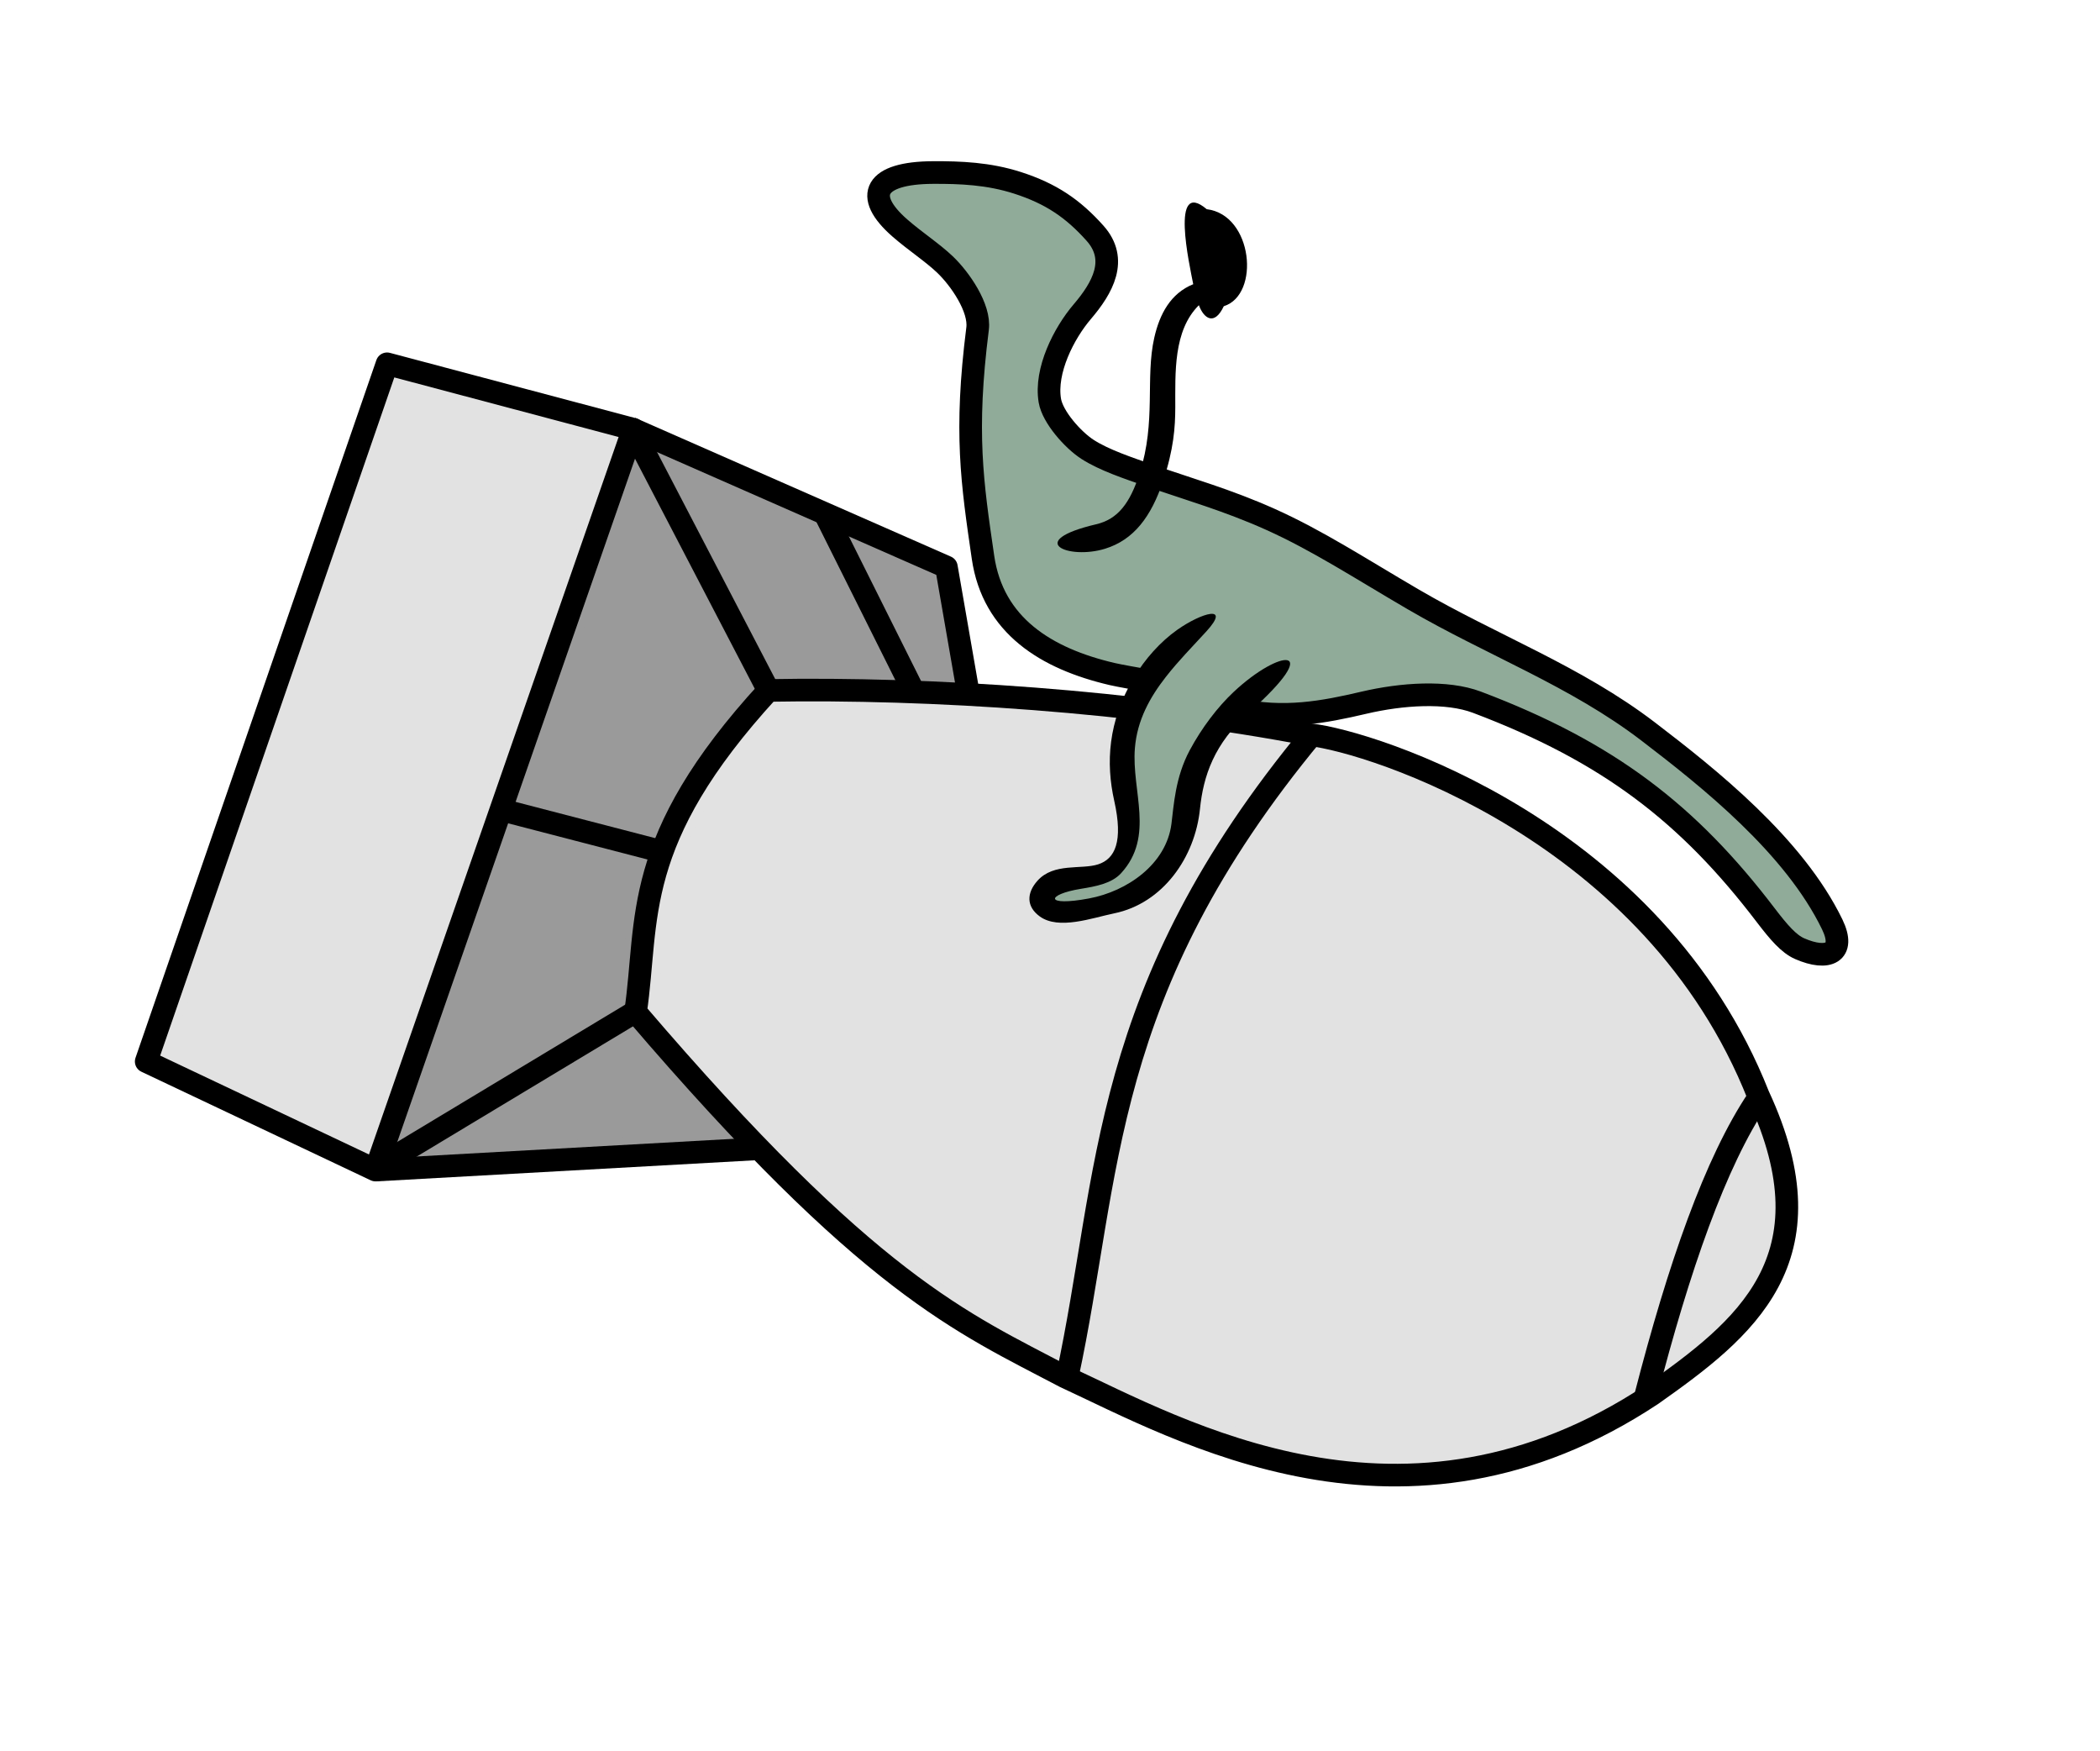
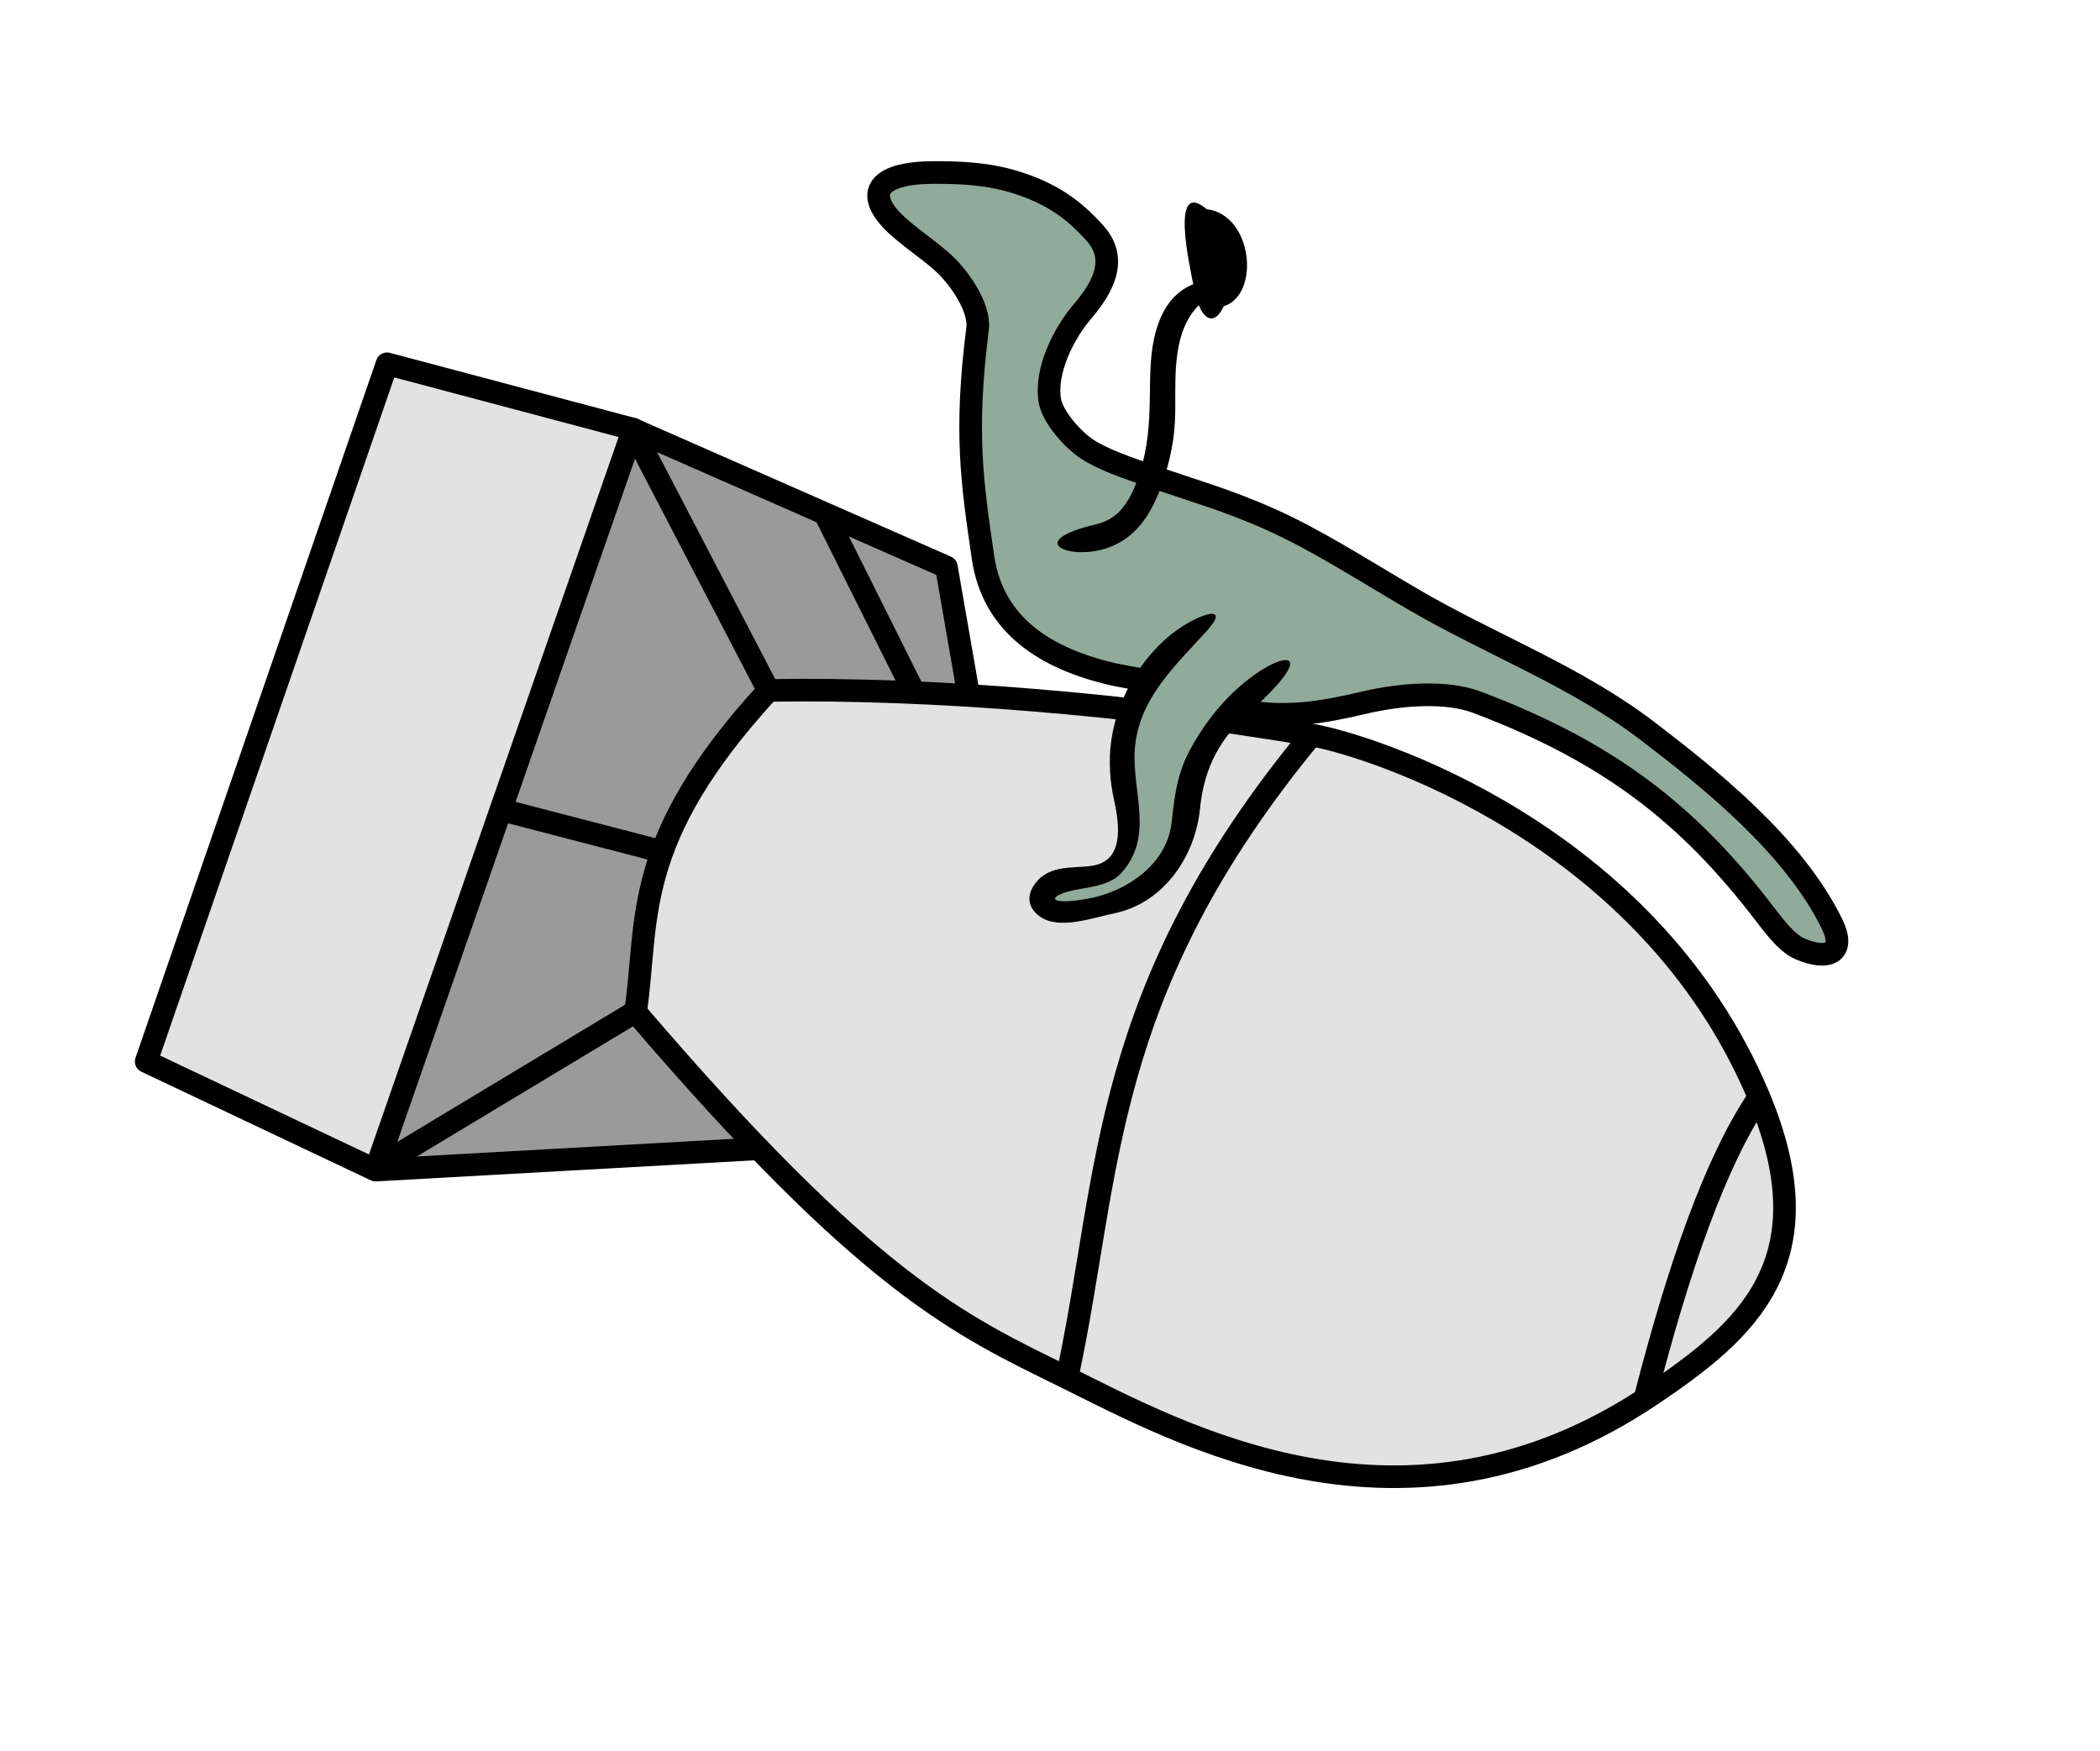
<svg xmlns="http://www.w3.org/2000/svg" width="6in" height="5in" id="svg2985" version="1.1" style="display:inline">
  <defs id="defs2987" />
  <g id="layer2" style="display:inline" transform="translate(-211.6181,-124.0045)">
    <g id="g3445">
      <path id="path3963" d="m 696.234,441.266 c 4.174,16.064 1.239,29.397 -9.176,41.695 -11.382,11.654 -25.775,22.297 -39.406,29.08 -12.705,6.3 -25.934,10.322 -40.152,12.21 -5.071,0.673 -19.474,0.846 -23.386,0.281 l 0,0 c -0.955,-0.138 -4.548,-0.601 -7.986,-1.03 -13.426,-1.673 -30.879,-6.968 -47.914,-14.536 -12.094,-6.482 -26.035,-12.026 -36.804,-17.943 -17.302,-9.545 -25.944,-15.434 -40.273,-27.434 -14.047,-11.763 -45.247,-43.855 -60.576,-62.309 -0.789,-0.95 -0.761,-2.878 0.18,-12.15 2.934,-28.917 8.834,-42.926 27.76,-65.922 l 5.555,-6.748 24.303,0.438 c 23.365,0.421 43.719,1.516 60.859,3.277 22.07,2.181 44.96,5.844 64.73,9.67 5.058,0 22.273,6.066 35.512,12.514 34.701,16.9 61.885,41.732 76.414,73.137 4.046,8.23 8.216,17.569 10.36,25.768 z" style="fill:#e2e2e2;fill-opacity:1;stroke:#e2e2e2;stroke-width:4.306;stroke-linecap:butt;stroke-linejoin:round;stroke-miterlimit:4;stroke-dasharray:none;stroke-opacity:1" />
    </g>
    <path style="fill:#e2e2e2;fill-opacity:1;stroke:#e2e2e2;stroke-width:4.306;stroke-linecap:butt;stroke-linejoin:round;stroke-miterlimit:4;stroke-dasharray:none;stroke-opacity:1" d="m 255.863,413.104 c 4.877,-13.798 59.92,-175.167 63.416,-185.949 10.393,2.569 49.934,12.907 61.65,16.272 -5.098,14.339 -63.503,184.187 -67.938,197.872 -18.193,-8.721 -43.076,-20.48 -57.128,-28.195 z" id="path3969" />
    <path style="fill:#9a9a9a;fill-opacity:1;stroke:#9a9a9a;stroke-width:4.306;stroke-linecap:butt;stroke-linejoin:round;stroke-miterlimit:4;stroke-dasharray:none;stroke-opacity:1" d="m 413.145,436.63 c -8.127,-10.456 -19.396,-22.554 -29.786,-33.868 1.536,-41.009 12.679,-62.046 37.479,-92.287 18.172,0.636 37.071,0.524 53.088,0.726 -1.768,-7.983 -4.12,-23.024 -5.291,-29.145 -20.295,-10.123 -71.337,-32.279 -81.358,-36.036 -24.531,70.28 -47.152,130.687 -67.855,194.668 6.276,0.371 63.866,-2.819 93.723,-4.057 z" id="path3971" />
  </g>
  <g id="g3821" style="display:inline;opacity:1" transform="translate(-211.6181,-124.0045)">
    <g id="g3852" transform="translate(13.74839,-23.56868)">
      <path style="fill:none;stroke:#000000;stroke-width:6.201;stroke-linecap:butt;stroke-linejoin:round;stroke-miterlimit:4;stroke-dasharray:none;stroke-opacity:1" d="m 237.968,438.652 66.065,-191.319 67.541,17.937 -70.706,203.157 z" id="path3002" />
      <path style="fill:none;stroke:#000000;stroke-width:6.201;stroke-linecap:butt;stroke-linejoin:miter;stroke-miterlimit:4;stroke-dasharray:none;stroke-opacity:1" d="M 379.186,381.027 334.749,369.488" id="path3824" />
      <path style="fill:none;stroke:#000000;stroke-width:6.201;stroke-linecap:butt;stroke-linejoin:miter;stroke-miterlimit:4;stroke-dasharray:none;stroke-opacity:1" d="m 371.575,425.341 -70.952,42.718" id="path3826" />
      <path style="fill:none;stroke:#000000;stroke-width:6.201;stroke-linecap:butt;stroke-linejoin:miter;stroke-miterlimit:4;stroke-dasharray:none;stroke-opacity:1" d="m 405.129,462.622 -104.284,5.814" id="path3828" />
      <path style="fill:none;stroke:#000000;stroke-width:6.201;stroke-linecap:butt;stroke-linejoin:miter;stroke-miterlimit:4;stroke-dasharray:none;stroke-opacity:1" d="M 408.635,336.92 371.329,265.27" id="path3830" />
      <path style="fill:none;stroke:#000000;stroke-width:6.201;stroke-linecap:butt;stroke-linejoin:miter;stroke-miterlimit:4;stroke-dasharray:none;stroke-opacity:1" d="M 448.215,336.674 424.003,288.187" id="path3832" />
      <path style="fill:none;stroke:#000000;stroke-width:6.201;stroke-linecap:butt;stroke-linejoin:round;stroke-miterlimit:4;stroke-dasharray:none;stroke-opacity:1" d="M 463.517,337.94 457.452,303.049 370.856,264.989" id="path3834" />
-       <path style="fill:none;stroke:#000000;stroke-width:6.201;stroke-linecap:butt;stroke-linejoin:miter;stroke-miterlimit:4;stroke-dasharray:none;stroke-opacity:1" d="m 408.654,336.903 c -37.893,41.277 -32.733,62.683 -36.456,88.189 64.067,74.928 89.488,85.122 117.701,99.993 31.607,14.621 93.109,49.905 161.101,4.861 25.211,-17.807 50.045,-37.02 29.165,-81.939 C 651.443,375.325 574.091,350.939 557.255,349.055 509.137,339.78 452.896,336.118 408.654,336.903 Z" id="path3836" />
+       <path style="fill:none;stroke:#000000;stroke-width:6.201;stroke-linecap:butt;stroke-linejoin:miter;stroke-miterlimit:4;stroke-dasharray:none;stroke-opacity:1" d="m 408.654,336.903 c -37.893,41.277 -32.733,62.683 -36.456,88.189 64.067,74.928 89.096,85.891 117.701,99.993 31.235,15.4 93.48,50.461 161.101,4.861 25.591,-17.257 48.415,-36.298 29.165,-81.939 C 649.792,375.999 573.952,351.923 557.255,349.055 508.958,340.758 452.896,336.118 408.654,336.903 Z" id="path3836" />
      <path style="fill:none;stroke:#000000;stroke-width:6.201;stroke-linecap:butt;stroke-linejoin:miter;stroke-miterlimit:4;stroke-dasharray:none;stroke-opacity:1" d="m 557.949,348.708 c -58.828,70.918 -55.385,121.078 -67.357,176.377" id="path3838" />
      <path style="fill:none;stroke:#000000;stroke-width:6.201;stroke-linecap:butt;stroke-linejoin:miter;stroke-miterlimit:4;stroke-dasharray:none;stroke-opacity:1" d="m 680.164,448.701 c -11.825,17.54 -21.847,46.498 -30.901,81.592" id="path3840" />
    </g>
  </g>
  <g id="layer5" style="display:inline">
    <path style="opacity:1;fill:#90ab99;fill-opacity:1;stroke:#90ab99;stroke-width:7.2;stroke-miterlimit:4;stroke-dasharray:none;stroke-opacity:1" d="m 352.299,148.636 c 2.535,1.365 10.522,5.928 17.75,10.14 17.992,10.485 21.729,12.505 40.392,21.83 19.995,9.991 22.598,10.374 32.604,17.285 28.444,19.646 39.522,29.932 50.385,46.344 5.423,8.193 7.505,11.231 7.299,13.709 -0.279,2.542 -2.32,1.729 -4.153,0.796 -2.611,-1.37 -6.552,-3.144 -13.135,-11.889 -15.758,-20.935 -42.331,-42.343 -66.105,-53.254 -11.098,-5.094 -16.333,-6.259 -27.894,-6.211 -8.575,0.036 -12.363,0.61 -21.5,3.262 -3.013,0.874 -5.502,1.135 -12.668,1.328 l -8.918,0.24 c -13.317,0.865 -10.212,-2.443 -16.607,6.96 -5.114,7.89 -7.292,14.002 -8.506,23.869 -0.896,7.277 -2.57,10.779 -7.268,15.203 -3.922,3.693 -8.13,6.038 -13.125,7.315 -4.99,1.276 -10.185,1.804 -10.632,1.082 -0.496,-0.803 2.247,-1.828 7.5,-2.8 5.785,-1.071 8.034,-2.092 10.406,-4.726 4.641,-5.152 5.493,-10.116 4.038,-23.516 -0.779,-7.178 -0.829,-9.055 -0.317,-12.038 -0.509,-7.065 5.448,-12.494 5.581,-16.254 0.094,-2.646 -3.857,-4.465 -9.937,-5.444 -9.807,-1.654 -18.548,-5.501 -24.028,-10.575 -9.611,-8.898 -12.791,-20.443 -13.825,-50.188 -0.276,-7.936 -0.162,-10.493 0.8,-18 2.588,-20.202 0.304,-25.567 -16.745,-39.321 -6.353,-5.125 -9.366,-8.359 -9.157,-9.827 0.4,-2.814 8.141,-3.965 19.364,-2.878 12.196,1.181 21.298,4.687 29.062,11.195 5.121,4.292 6.699,6.648 6.68,9.975 -0.018,3.274 -1.062,5.324 -5.668,11.127 -4.202,5.294 -8.134,12.983 -9.246,18.079 -2.795,12.808 2.545,21.034 18.449,28.418 15.89,7.355 33.247,10.49 49.124,18.769 z" id="path4677" />
  </g>
  <g id="layer6" style="display:inline" transform="translate(-211.6181,-124.0045)">
    <g id="g4225">
      <path transform="translate(211.6181,124.0045)" id="path3433-6" d="m 339.273,194.505 c 12.784,2.878 23.846,0.767 34.807,-1.804 10.444,-2.45 22.722,-3.271 31.01,-0.143 36.174,13.653 58.073,30.666 79.178,58.345 3.657,4.796 6.372,7.938 9.366,9.246 7.758,3.389 12.715,1.164 8.913,-6.672 -10.501,-21.641 -33.821,-40.151 -50.49,-52.895 -19.917,-15.228 -42.879,-23.655 -64.307,-36.152 -14.543,-8.482 -26.425,-16.256 -39.391,-22.059 -11.748,-5.258 -22.078,-8.144 -32.951,-11.937 -5.993,-2.091 -12.571,-4.274 -17.106,-7.199 -4.048,-2.611 -9.585,-8.887 -10.343,-13.375 -1.388,-8.217 3.855,-18.494 8.894,-24.393 5.541,-6.487 9.979,-14.264 3.49,-21.518 -6.034,-6.746 -12.058,-10.857 -21.26,-13.816 -7.966,-2.561 -15.696,-2.859 -23.213,-2.821 -15.87,0.08 -19.33,6.245 -9.019,15.234 4.211,3.671 8.849,6.66 12.331,9.973 4.127,3.927 9.673,11.939 8.955,17.605 -3.608,28.467 -1.496,42.221 1.482,62.68 2.729,18.748 17.347,27.812 35.419,32.027 1.949,0.455 7.064,1.353 9.083,1.701" clip-path="none" style="display:inline;opacity:1;fill:none;fill-opacity:1;fill-rule:nonzero;stroke:#000000;stroke-width:6.21;stroke-linecap:round;stroke-miterlimit:4;stroke-dasharray:none;stroke-opacity:1" />
      <path style="display:inline;opacity:1;fill:#000000;fill-opacity:1;fill-rule:nonzero;stroke:none" clip-path="none" d="m 517.241,343.615 c 2.494,11.155 0.226,15.902 -4.408,17.405 -4.654,1.509 -12.176,-0.501 -16.642,4.489 -3.024,3.379 -3.086,7.087 0.598,9.781 5.232,3.826 14.48,0.391 20.42,-0.825 13.371,-2.737 22.194,-15.359 23.541,-28.619 0.916,-9.023 3.848,-17.923 13.528,-26.537 20.905,-18.602 8.469,-17.534 -4.291,-5.559 -4.393,4.123 -8.762,9.854 -12.072,16.042 -3.962,7.409 -4.344,15.123 -4.99,20.14 -1.423,11.058 -12.124,18.477 -22.594,20.439 -12.294,2.304 -11.809,-1.075 -2.271,-2.633 3.947,-0.644 8.427,-1.41 11.052,-4.279 9.303,-10.169 2.834,-22.477 3.791,-34.297 0.624,-7.705 4.145,-13.983 8.484,-19.528 3.559,-4.549 7.024,-7.999 11.129,-12.498 6.844,-7.5 -1.366,-5.102 -7.982,-0.435 -4.625,3.262 -8.884,8.017 -11.921,13.151 -7.124,12.043 -7.691,23.398 -5.374,33.762 z" id="path4217" />
      <path style="display:inline;opacity:1;fill:#000000;fill-opacity:1;fill-rule:nonzero;stroke:none" clip-path="none" d="m 533.983,235.716 c 0.022,-9.409 -0.6,-21.01 6.469,-28.018 1.379,3.699 4.27,5.724 6.834,0.277 10.045,-3.132 8.03,-25.073 -4.68,-26.605 -10.092,-8.514 -4.728,15.253 -3.702,20.568 -6.189,2.505 -9.208,8.135 -10.689,14.69 -2.499,11.055 0.559,22.904 -3.997,37.122 -2.676,8.35 -6.052,12.635 -11.928,14.017 -19.823,4.663 -7.608,9.813 2.438,6.706 7.882,-2.437 12.636,-8.789 15.899,-18.522 2.924,-8.721 3.343,-14.791 3.355,-20.235 z" id="path4213" />
    </g>
  </g>
</svg>
